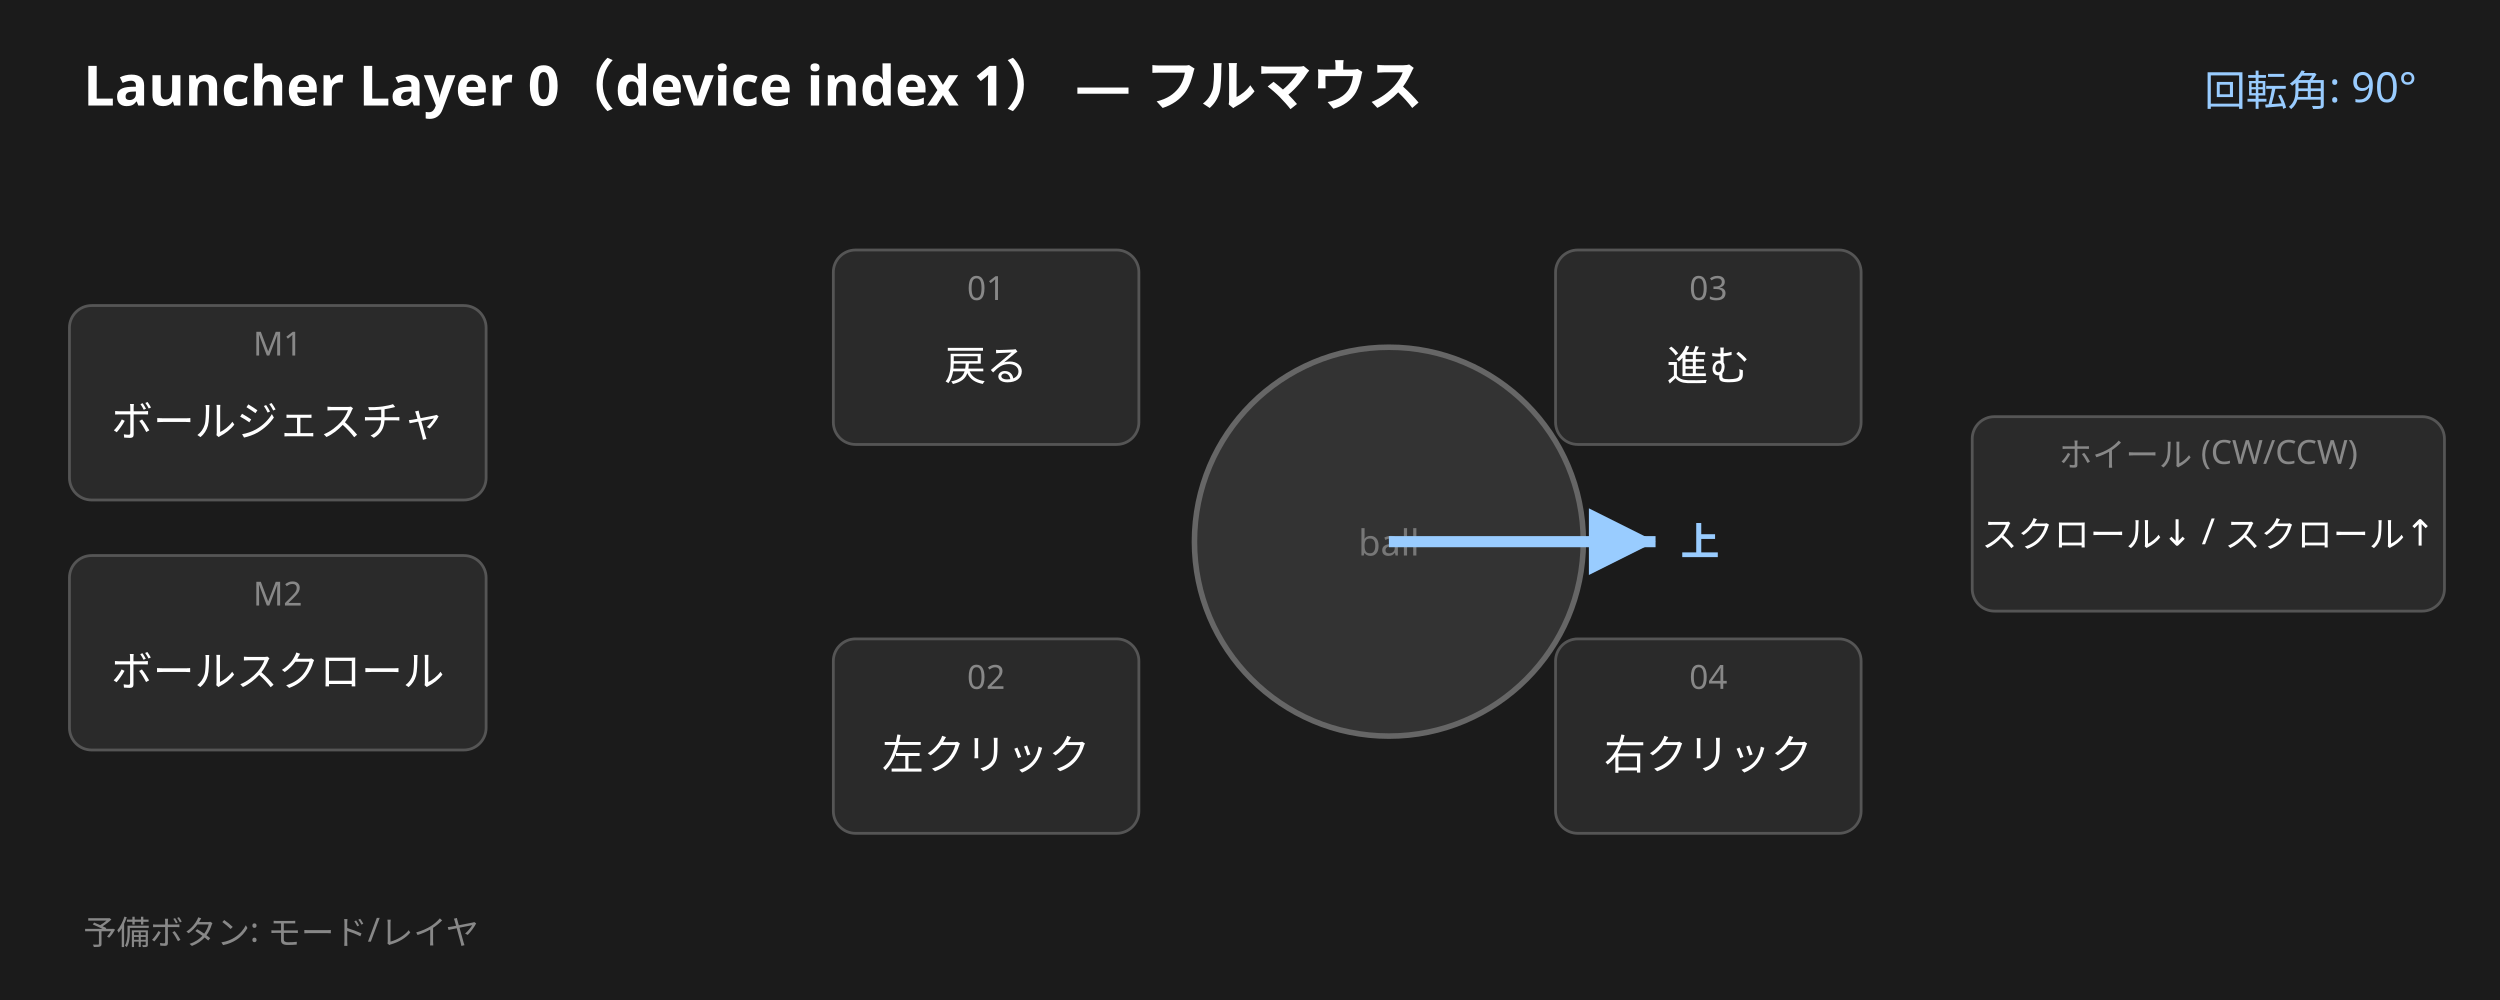
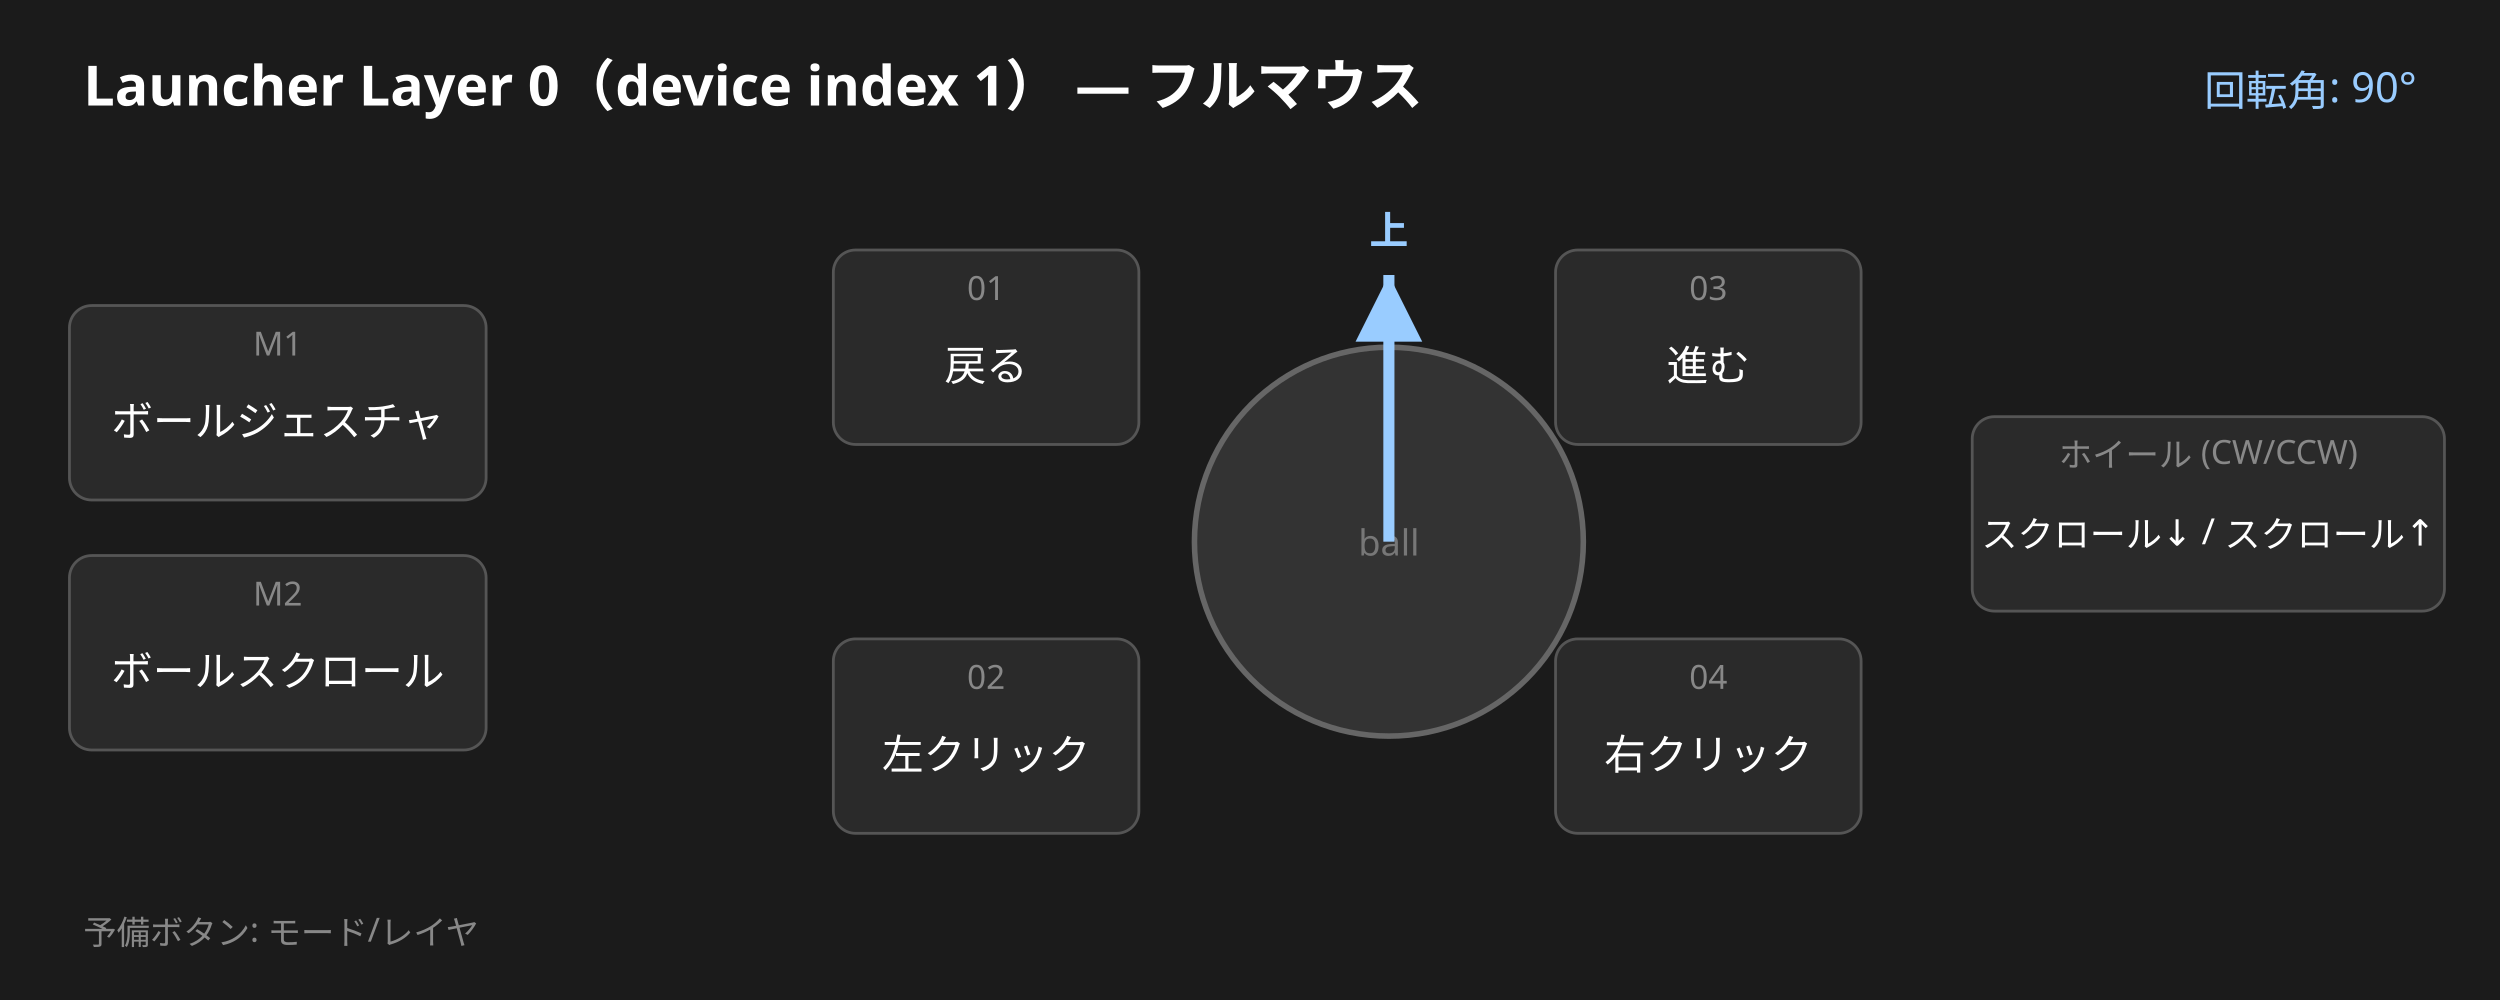
<svg xmlns="http://www.w3.org/2000/svg" width="900" height="360" viewBox="0 0 900 360" font-family="sans-serif">
  <defs>
    <marker id="up" markerWidth="10" markerHeight="10" refX="6" refY="3" orient="auto">
      <path d="M0,0 L6,3 L0,6 Z" fill="#9cf" />
    </marker>
  </defs>
  <rect width="900" height="360" fill="#1b1b1b" />
  <text x="30" y="38" fill="#fff" font-size="20" font-weight="bold">Launcher Layer 0（device index 1） — フルマウス</text>
  <text x="870" y="38" fill="#9cf" font-size="15" text-anchor="end">回転角: 90°</text>
  <rect x="25" y="110" width="150" height="70" rx="8" fill="#2a2a2a" stroke="#555" />
  <text x="100" y="128" fill="#888" font-size="12" text-anchor="middle">M1</text>
  <text x="100" y="157" fill="#fff" font-size="15" text-anchor="middle">ボールジェスチャ</text>
  <rect x="25" y="200" width="150" height="70" rx="8" fill="#2a2a2a" stroke="#555" />
  <text x="100" y="218" fill="#888" font-size="12" text-anchor="middle">M2</text>
  <text x="100" y="247" fill="#fff" font-size="15" text-anchor="middle">ボールスクロール</text>
  <rect x="300" y="90" width="110" height="70" rx="8" fill="#2a2a2a" stroke="#555" />
  <text x="355" y="108" fill="#888" font-size="12" text-anchor="middle">01</text>
  <text x="355" y="137" fill="#fff" font-size="15" text-anchor="middle">戻る</text>
  <rect x="300" y="230" width="110" height="70" rx="8" fill="#2a2a2a" stroke="#555" />
  <text x="355" y="248" fill="#888" font-size="12" text-anchor="middle">02</text>
  <text x="355" y="277" fill="#fff" font-size="15" text-anchor="middle">左クリック</text>
  <circle cx="500" cy="195" r="70" fill="#333" stroke="#666" stroke-width="2" />
  <text x="500" y="200" fill="#777" font-size="13" text-anchor="middle">ball</text>
-   <line x1="500" y1="195" x2="596.0" y2="195.0" stroke="#9cf" stroke-width="4" marker-end="url(#up)" />
-   <text x="612.0" y="200.0" fill="#9cf" font-size="14" font-weight="bold" text-anchor="middle">上</text>
+   <line x1="500" y1="195" x2="500.0" y2="99.0" stroke="#9cf" stroke-width="4" marker-end="url(#up)" />
+   <text x="500.0" y="88.0" fill="#9cf" font-size="14" font-weight="bold" text-anchor="middle">上</text>
  <rect x="560" y="90" width="110" height="70" rx="8" fill="#2a2a2a" stroke="#555" />
  <text x="615" y="108" fill="#888" font-size="12" text-anchor="middle">03</text>
  <text x="615" y="137" fill="#fff" font-size="15" text-anchor="middle">進む</text>
  <rect x="560" y="230" width="110" height="70" rx="8" fill="#2a2a2a" stroke="#555" />
  <text x="615" y="248" fill="#888" font-size="12" text-anchor="middle">04</text>
  <text x="615" y="277" fill="#fff" font-size="15" text-anchor="middle">右クリック</text>
  <rect x="710" y="150" width="170" height="70" rx="8" fill="#2a2a2a" stroke="#555" />
  <text x="795" y="168" fill="#888" font-size="12" text-anchor="middle">ホイール (CW/CCW)</text>
  <text x="795" y="197" fill="#fff" font-size="13" text-anchor="middle">スクロール↓ / スクロール↑</text>
  <text x="30" y="340" fill="#888" font-size="12">予備ボタン: モード/レイヤ</text>
</svg>
